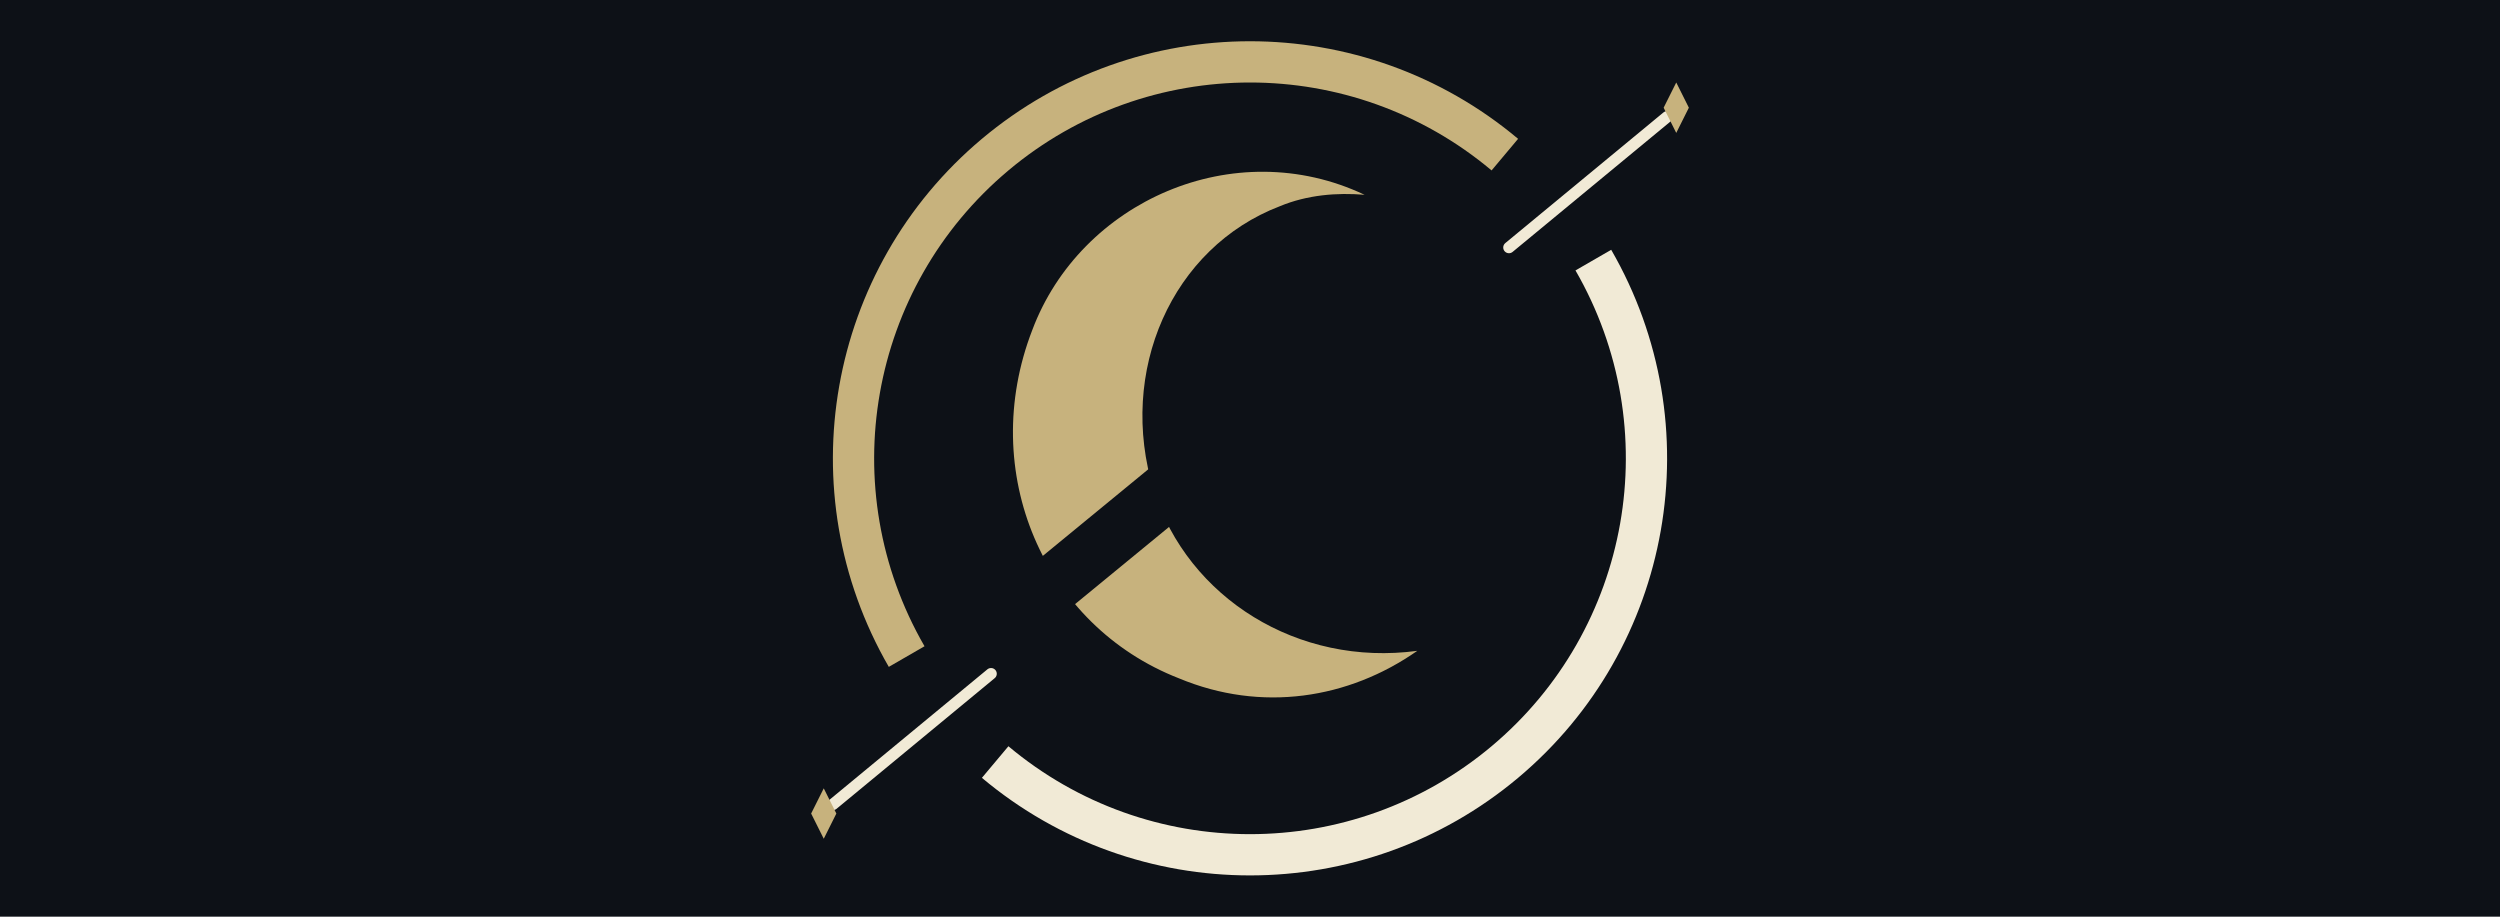
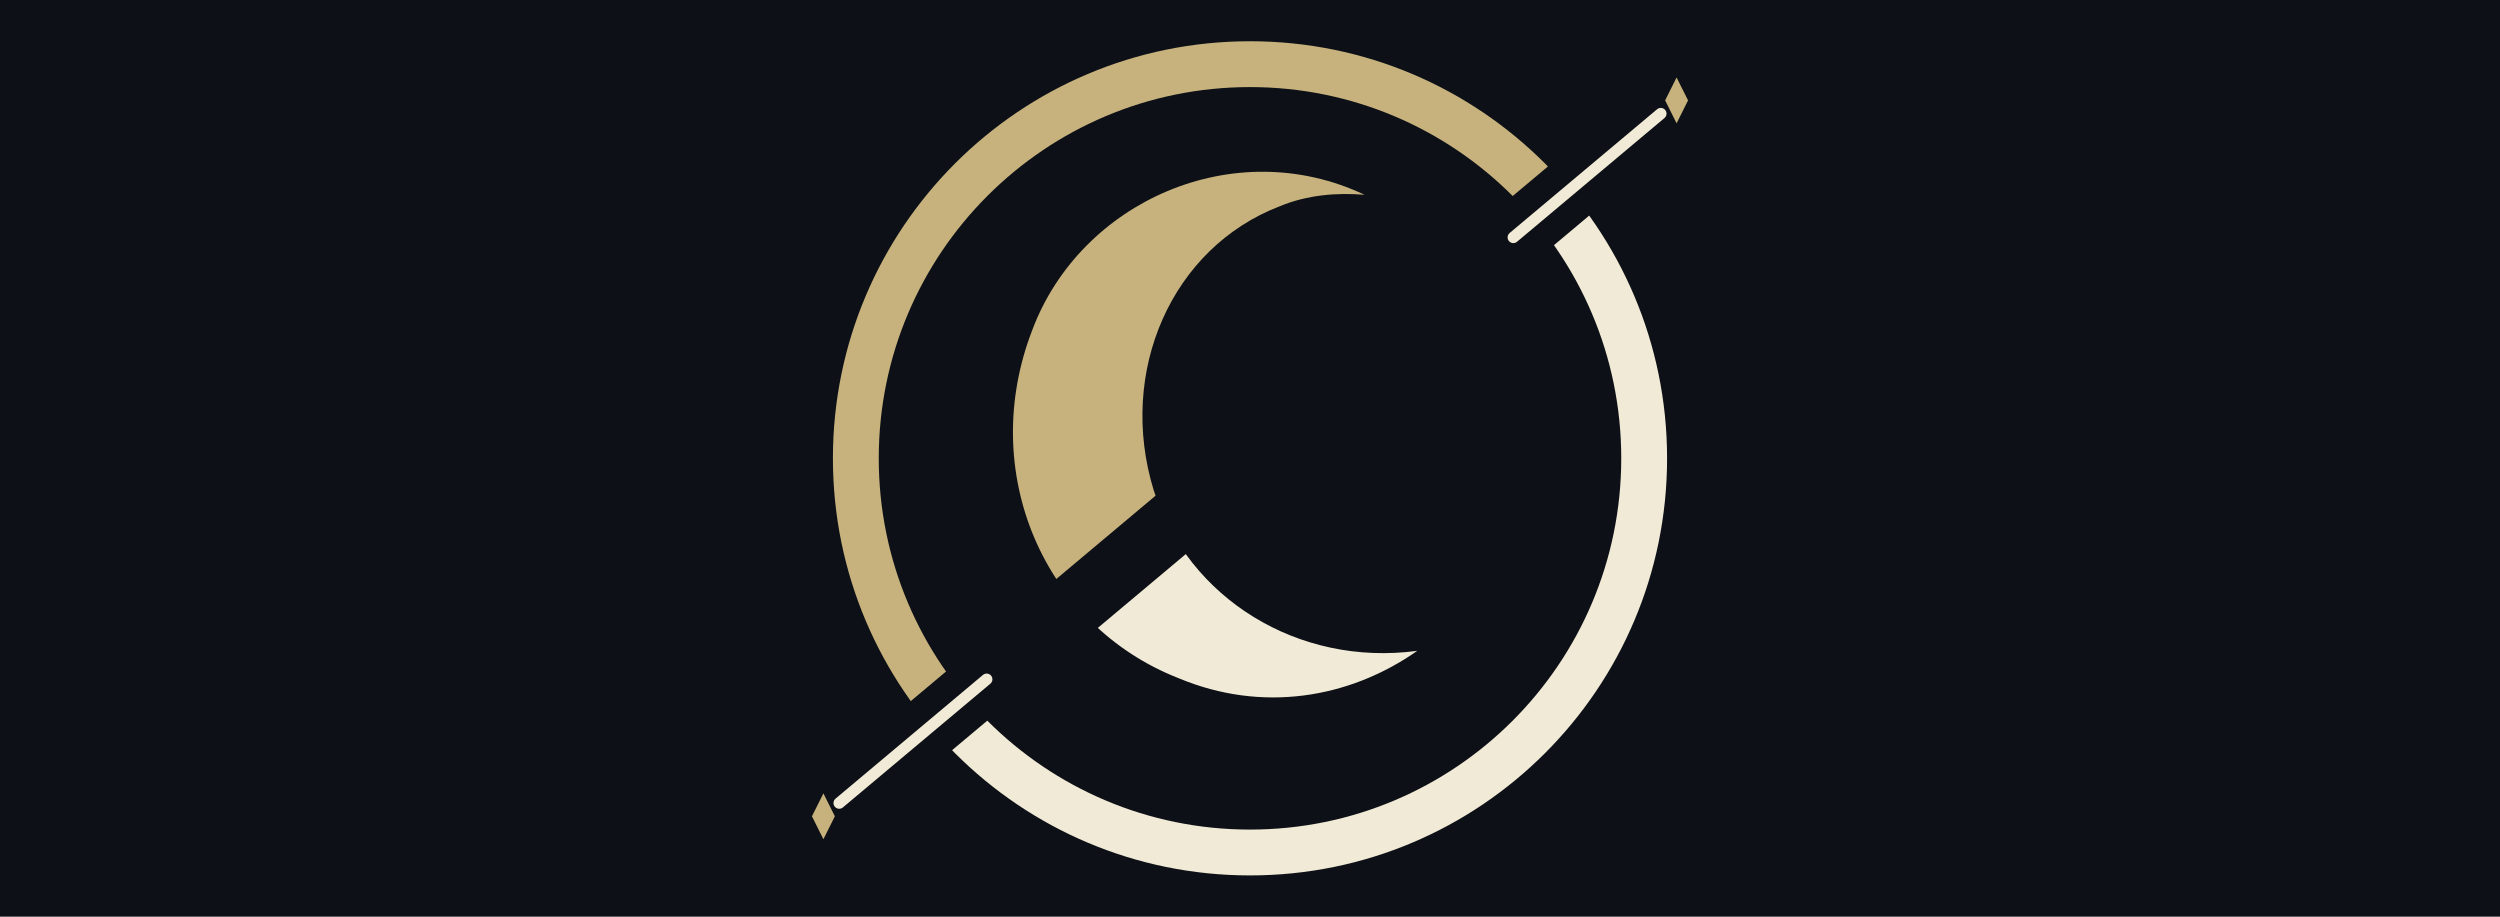
<svg xmlns="http://www.w3.org/2000/svg" width="1200" height="440" viewBox="0 0 1200 440" role="img" aria-labelledby="title desc">
  <rect x="0" y="0" width="1200" height="440" fill="#0d1117" />
  <g id="ritual-emblem" transform="translate(318.4 -61.6) scale(1.1)">
    <g id="celestial-seal">
-       <g id="held-orbit">
-         <path d="M98.383 347.000 A182 182 0 0 1 372.987 116.580 L361.417 130.369 A164 164 0 0 0 113.972 338.000Z" fill="#c7b27d" />
-       </g>
-       <g id="released-orbit">
-         <path d="M413.617 165.000 A182 182 0 0 1 139.013 395.420 L150.583 381.631 A164 164 0 0 0 398.028 174.000Z" fill="#f1ead6" />
-       </g>
-       <g id="eclipse-phase">
+       <defs>
+         <clipPath id="held-plane">
+           <path d="M-289.230 695.227L783.232 -204.676L342.280 -730.182L-730.182 169.720Z" fill="#000" />
+         </clipPath>
+         <clipPath id="released-plane">
+           <path d="M-271.232 716.676L801.230 -183.227L1242.182 342.280L169.720 1242.182Z" fill="#000" />
+         </clipPath>
+       </defs>
+       <g id="held-celestial-phase" clip-path="url(#held-plane)">
+         <path d="M438 256 A182 182 0 1 1 74 256 A182 182 0 1 1 438 256Z M418 256 A162 162 0 1 0 94 256 A162 162 0 1 0 418 256Z" fill="#c7b27d" fill-rule="evenodd" />
        <path d="M306 141 C249 114 182 144 161 200 C137 262 166 329 225 352 C261 367 299 361 329 340 C277 347 229 317 214 270 C198 218 222 164 269 146 C281 141 294 140 306 141Z" fill="#c7b27d" />
      </g>
-       <g id="severance-channel">
-         <path d="M111 376 L92 359 L394 111 L413 128Z" fill="#0d1117" />
+       <g id="released-celestial-phase" clip-path="url(#released-plane)">
+         <path d="M438 256 A182 182 0 1 1 74 256 A182 182 0 1 1 438 256Z M418 256 A162 162 0 1 0 94 256 A162 162 0 1 0 418 256Z" fill="#f1ead6" fill-rule="evenodd" />
+         <path d="M306 141 C249 114 182 144 161 200 C137 262 166 329 225 352 C261 367 299 361 329 340 C277 347 229 317 214 270 C198 218 222 164 269 146 C281 141 294 140 306 141Z" fill="#f1ead6" />
      </g>
-       <g id="free-thread-ends">
-         <path d="M74 407L143 350" fill="none" stroke="#f1ead6" stroke-width="5" stroke-linecap="round" stroke-linejoin="round" />
-         <path d="M369 164L438 107" fill="none" stroke="#f1ead6" stroke-width="5" stroke-linecap="round" stroke-linejoin="round" />
+       <g id="held-thread-end">
+         <path d="M141.093 352.418L76.746 406.412" fill="none" stroke="#f1ead6" stroke-width="5" stroke-linecap="round" stroke-linejoin="round" />
+         <path d="M69.851 402.197L74.851 412.197 69.851 422.197 64.851 412.197Z" fill="#c7b27d" />
      </g>
-       <g id="cut-terminals">
-         <path d="M70 400L75.5 411 70 422 64.5 411Z" fill="#c7b27d" />
-         <path d="M442 92L447.5 103 442 114 436.5 103Z" fill="#c7b27d" />
+       <g id="released-thread-end">
+         <path d="M370.907 159.582L435.254 105.588" fill="none" stroke="#f1ead6" stroke-width="5" stroke-linecap="round" stroke-linejoin="round" />
+         <path d="M442.149 89.803L447.149 99.803 442.149 109.803 437.149 99.803Z" fill="#c7b27d" />
      </g>
    </g>
  </g>
</svg>
